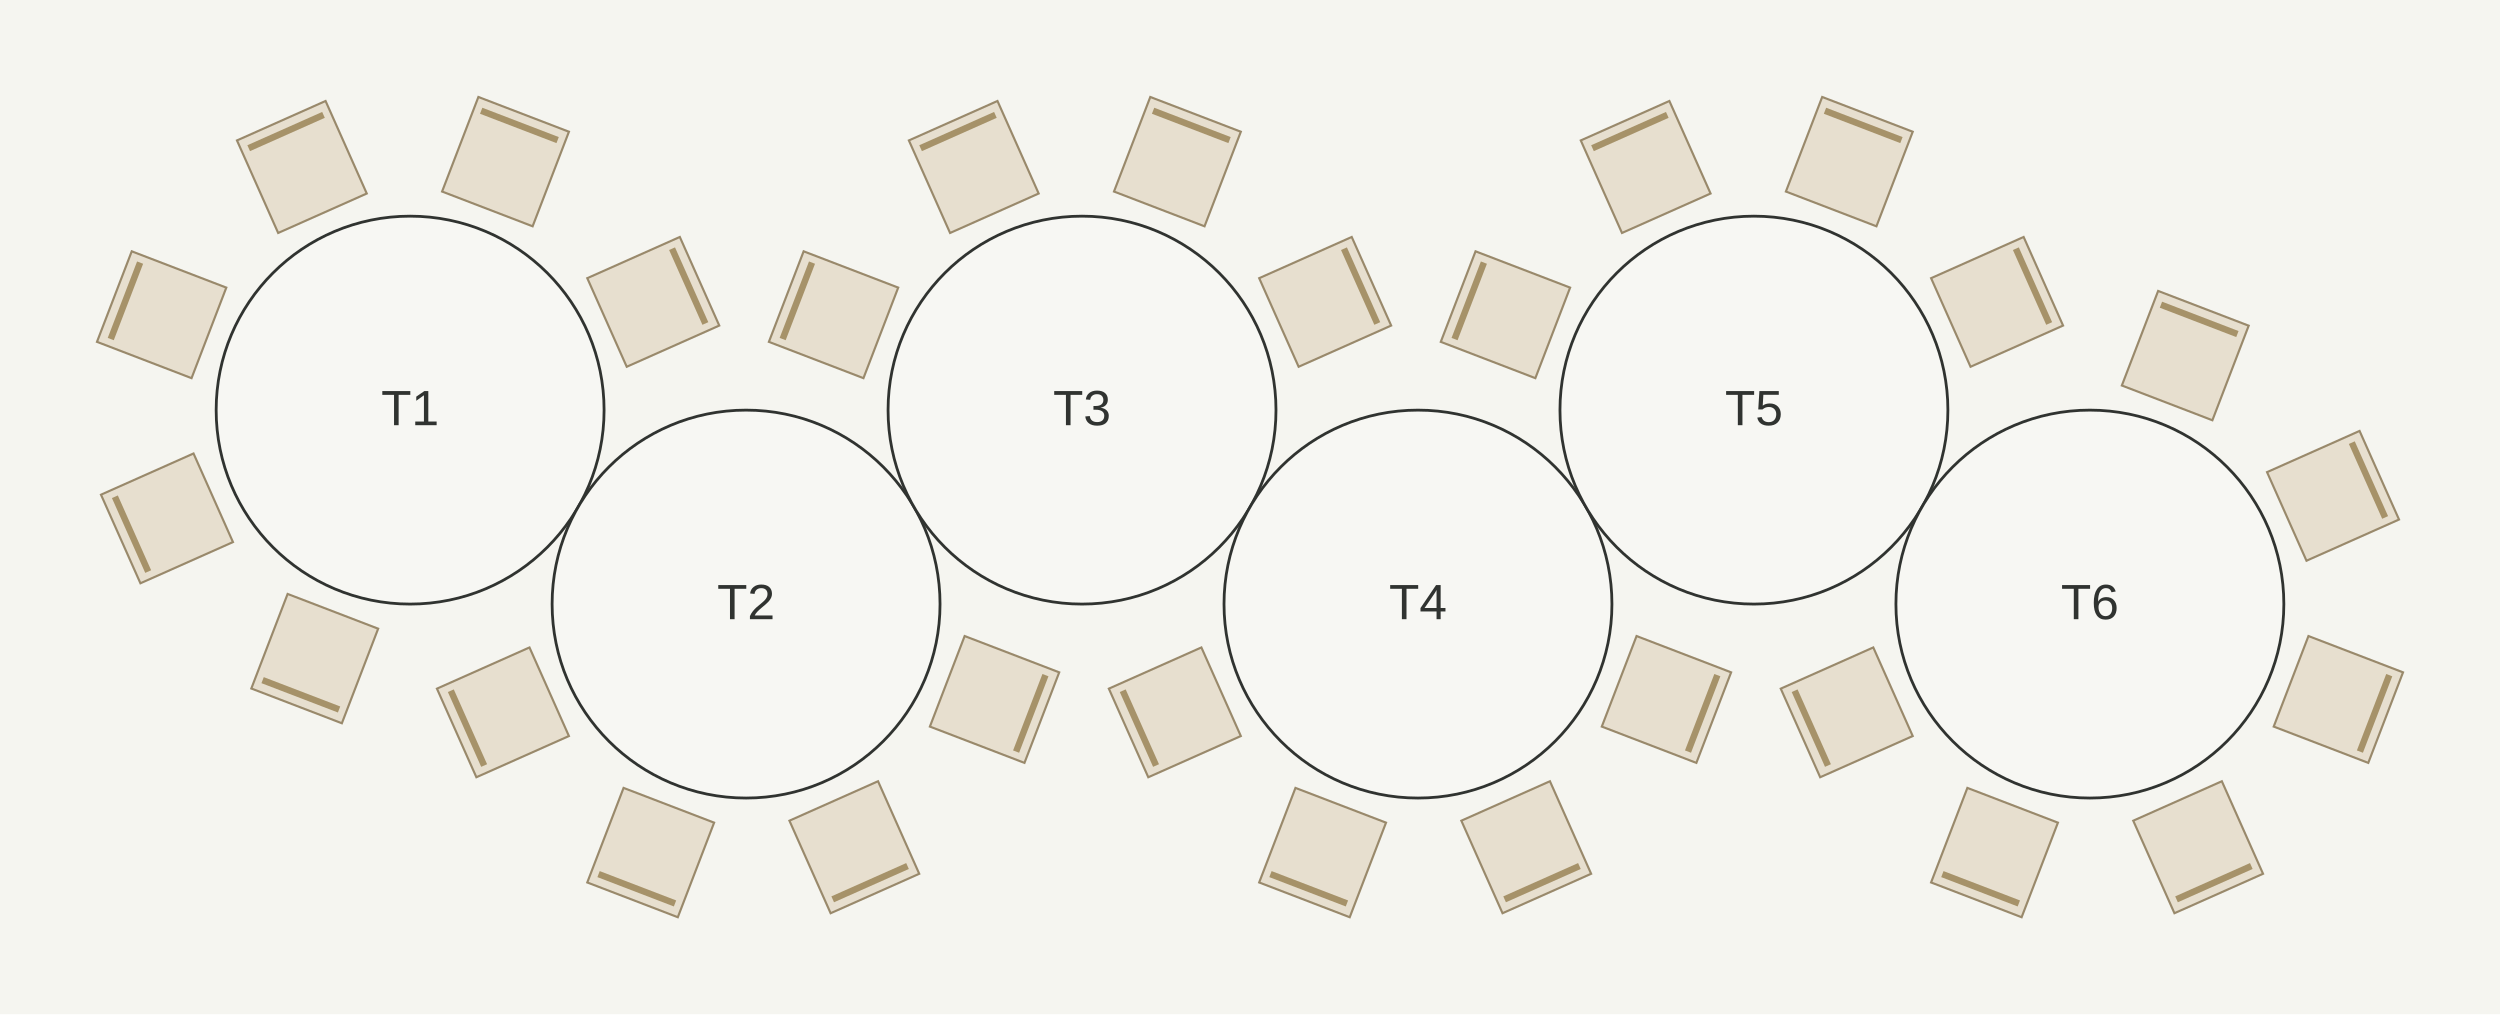
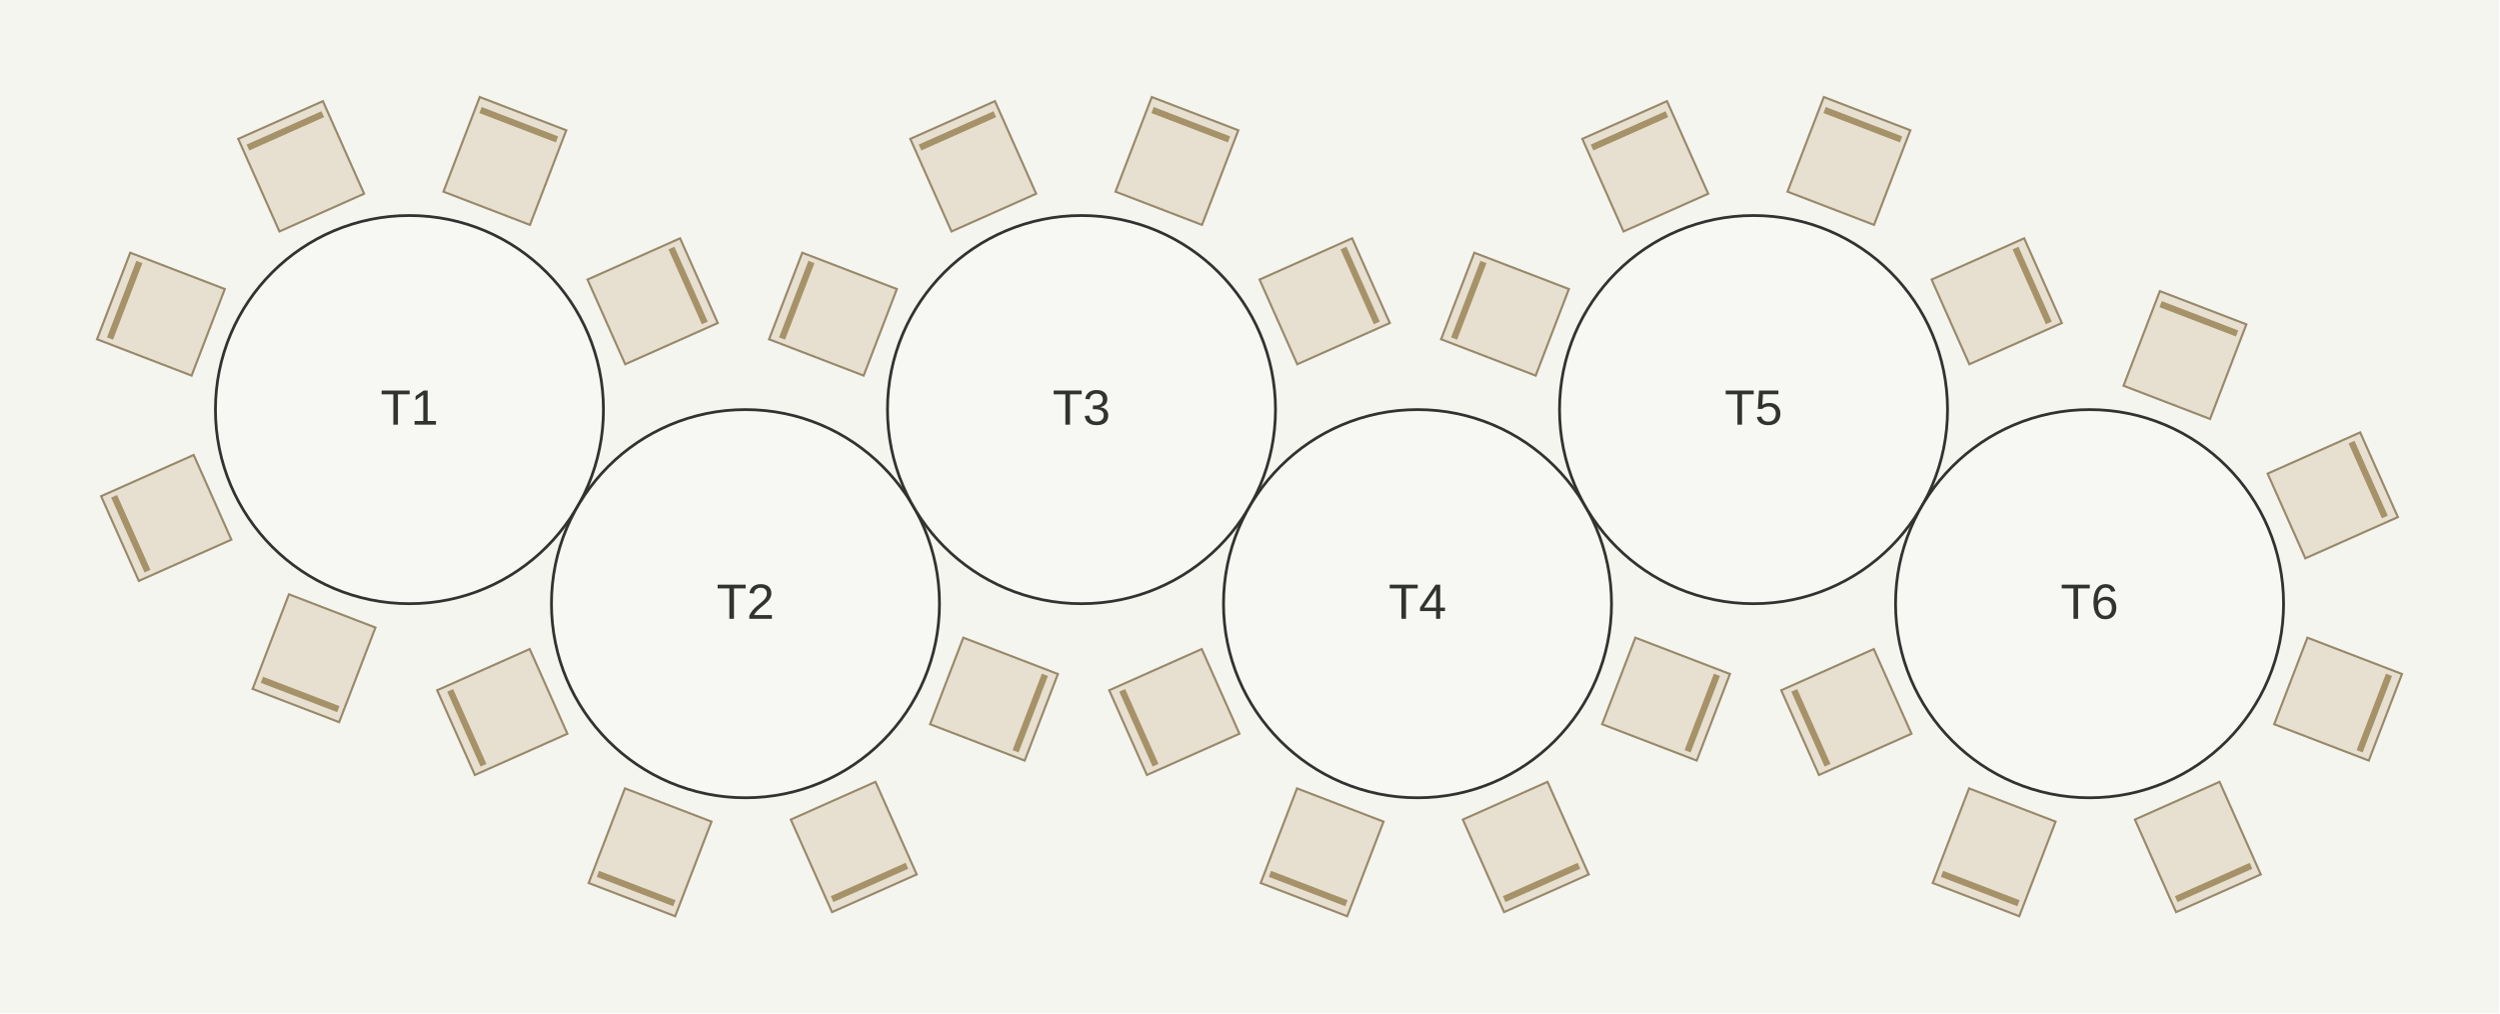
- <svg xmlns="http://www.w3.org/2000/svg" viewBox="-190.3 -190.3 1160.022 470.599" role="img" aria-label="Волна из шести столов: 6 столов, 28 мест">
-   <rect x="-190.3" y="-190.3" width="1160.022" height="470.599" fill="#f5f5f0" />
-   <polygon points="-14.831,101.421 -56.842,85.295 -73.686,129.173 -31.675,145.300" fill="#e7dfcf" stroke="#99896b" stroke-width="1" />
+ <svg xmlns="http://www.w3.org/2000/svg" viewBox="-189.941 -189.941 1159.305 469.882" role="img" aria-label="Волна из шести столов: 6 столов, 28 мест">
+   <rect x="-189.941" y="-189.941" width="1159.305" height="469.882" fill="#f5f5f0" />
+   <polygon points="-15.765,101.063 -55.909,85.653 -72.752,129.531 -32.608,144.941" fill="#e7dfcf" stroke="#99896b" stroke-width="1" />
  <path d="M-32.971,138.911L-68.447,125.293" stroke="#a69269" stroke-width="3" />
-   <polygon points="-82.203,61.228 -100.506,20.119 -143.443,39.236 -125.140,80.345" fill="#e7dfcf" stroke="#99896b" stroke-width="1" />
+   <polygon points="-82.610,60.315 -100.099,21.032 -143.036,40.149 -125.546,79.432" fill="#e7dfcf" stroke="#99896b" stroke-width="1" />
  <path d="M-121.539,74.911L-136.995,40.196" stroke="#a69269" stroke-width="3" />
-   <polygon points="-101.421,-14.831 -85.295,-56.842 -129.173,-73.686 -145.300,-31.675" fill="#e7dfcf" stroke="#99896b" stroke-width="1" />
+   <polygon points="-101.063,-15.765 -85.653,-55.909 -129.531,-72.752 -144.941,-32.608" fill="#e7dfcf" stroke="#99896b" stroke-width="1" />
  <path d="M-138.911,-32.971L-125.293,-68.447" stroke="#a69269" stroke-width="3" />
-   <polygon points="-61.228,-82.203 -20.119,-100.506 -39.236,-143.443 -80.345,-125.140" fill="#e7dfcf" stroke="#99896b" stroke-width="1" />
+   <polygon points="-60.315,-82.610 -21.032,-100.099 -40.149,-143.036 -79.432,-125.546" fill="#e7dfcf" stroke="#99896b" stroke-width="1" />
  <path d="M-74.911,-121.539L-40.196,-136.995" stroke="#a69269" stroke-width="3" />
-   <polygon points="14.831,-101.421 56.842,-85.295 73.686,-129.173 31.675,-145.300" fill="#e7dfcf" stroke="#99896b" stroke-width="1" />
+   <polygon points="15.765,-101.063 55.909,-85.653 72.752,-129.531 32.608,-144.941" fill="#e7dfcf" stroke="#99896b" stroke-width="1" />
  <path d="M32.971,-138.911L68.447,-125.293" stroke="#a69269" stroke-width="3" />
-   <polygon points="82.203,-61.228 100.506,-20.119 143.443,-39.236 125.140,-80.345" fill="#e7dfcf" stroke="#99896b" stroke-width="1" />
+   <polygon points="82.610,-60.315 100.099,-21.032 143.036,-40.149 125.546,-79.432" fill="#e7dfcf" stroke="#99896b" stroke-width="1" />
  <path d="M121.539,-74.911L136.995,-40.196" stroke="#a69269" stroke-width="3" />
-   <polygon points="257.306,104.831 241.179,146.842 285.058,163.686 301.184,121.675" fill="#e7dfcf" stroke="#99896b" stroke-width="1" />
+   <polygon points="256.948,105.765 241.538,145.909 285.416,162.752 300.826,122.608" fill="#e7dfcf" stroke="#99896b" stroke-width="1" />
  <path d="M294.795,122.971L281.177,158.447" stroke="#a69269" stroke-width="3" />
-   <polygon points="217.113,172.203 176.003,190.506 195.120,233.443 236.230,215.140" fill="#e7dfcf" stroke="#99896b" stroke-width="1" />
+   <polygon points="216.199,172.610 176.917,190.099 196.034,233.036 235.316,215.546" fill="#e7dfcf" stroke="#99896b" stroke-width="1" />
  <path d="M230.795,211.539L196.08,226.995" stroke="#a69269" stroke-width="3" />
-   <polygon points="141.053,191.421 99.042,175.295 82.199,219.173 124.210,235.300" fill="#e7dfcf" stroke="#99896b" stroke-width="1" />
+   <polygon points="140.120,191.063 99.976,175.653 83.133,219.531 123.276,234.941" fill="#e7dfcf" stroke="#99896b" stroke-width="1" />
  <path d="M122.914,228.911L87.437,215.293" stroke="#a69269" stroke-width="3" />
-   <polygon points="73.682,151.228 55.378,110.119 12.442,129.236 30.745,170.345" fill="#e7dfcf" stroke="#99896b" stroke-width="1" />
+   <polygon points="73.275,150.315 55.785,111.032 12.849,130.149 30.338,169.432" fill="#e7dfcf" stroke="#99896b" stroke-width="1" />
  <path d="M34.346,164.911L18.89,130.196" stroke="#a69269" stroke-width="3" />
-   <polygon points="210.348,-14.831 226.474,-56.842 182.596,-73.686 166.470,-31.675" fill="#e7dfcf" stroke="#99896b" stroke-width="1" />
+   <polygon points="210.706,-15.765 226.116,-55.909 182.238,-72.752 166.828,-32.608" fill="#e7dfcf" stroke="#99896b" stroke-width="1" />
  <path d="M172.859,-32.971L186.477,-68.447" stroke="#a69269" stroke-width="3" />
-   <polygon points="250.541,-82.203 291.650,-100.506 272.534,-143.443 231.424,-125.140" fill="#e7dfcf" stroke="#99896b" stroke-width="1" />
+   <polygon points="251.454,-82.610 290.737,-100.099 271.620,-143.036 232.338,-125.546" fill="#e7dfcf" stroke="#99896b" stroke-width="1" />
  <path d="M236.859,-121.539L271.573,-136.995" stroke="#a69269" stroke-width="3" />
-   <polygon points="326.600,-101.421 368.611,-85.295 385.455,-129.173 343.444,-145.300" fill="#e7dfcf" stroke="#99896b" stroke-width="1" />
+   <polygon points="327.534,-101.063 367.678,-85.653 384.521,-129.531 344.377,-144.941" fill="#e7dfcf" stroke="#99896b" stroke-width="1" />
  <path d="M344.74,-138.911L380.216,-125.293" stroke="#a69269" stroke-width="3" />
-   <polygon points="393.972,-61.228 412.275,-20.119 455.212,-39.236 436.909,-80.345" fill="#e7dfcf" stroke="#99896b" stroke-width="1" />
+   <polygon points="394.379,-60.315 411.869,-21.032 454.805,-40.149 437.315,-79.432" fill="#e7dfcf" stroke="#99896b" stroke-width="1" />
  <path d="M433.308,-74.911L448.764,-40.196" stroke="#a69269" stroke-width="3" />
-   <polygon points="569.075,104.831 552.948,146.842 596.827,163.686 612.953,121.675" fill="#e7dfcf" stroke="#99896b" stroke-width="1" />
+   <polygon points="568.717,105.765 553.307,145.909 597.185,162.752 612.595,122.608" fill="#e7dfcf" stroke="#99896b" stroke-width="1" />
  <path d="M606.564,122.971L592.946,158.447" stroke="#a69269" stroke-width="3" />
-   <polygon points="528.882,172.203 487.773,190.506 506.889,233.443 547.999,215.140" fill="#e7dfcf" stroke="#99896b" stroke-width="1" />
+   <polygon points="527.969,172.610 488.686,190.099 507.803,233.036 547.085,215.546" fill="#e7dfcf" stroke="#99896b" stroke-width="1" />
  <path d="M542.564,211.539L507.85,226.995" stroke="#a69269" stroke-width="3" />
-   <polygon points="452.822,191.421 410.811,175.295 393.968,219.173 435.979,235.300" fill="#e7dfcf" stroke="#99896b" stroke-width="1" />
+   <polygon points="451.889,191.063 411.745,175.653 394.902,219.531 435.046,234.941" fill="#e7dfcf" stroke="#99896b" stroke-width="1" />
  <path d="M434.683,228.911L399.207,215.293" stroke="#a69269" stroke-width="3" />
-   <polygon points="385.451,151.228 367.148,110.119 324.211,129.236 342.514,170.345" fill="#e7dfcf" stroke="#99896b" stroke-width="1" />
+   <polygon points="385.044,150.315 367.554,111.032 324.618,130.149 342.107,169.432" fill="#e7dfcf" stroke="#99896b" stroke-width="1" />
  <path d="M346.115,164.911L330.659,130.196" stroke="#a69269" stroke-width="3" />
-   <polygon points="522.117,-14.831 538.244,-56.842 494.365,-73.686 478.239,-31.675" fill="#e7dfcf" stroke="#99896b" stroke-width="1" />
+   <polygon points="522.475,-15.765 537.885,-55.909 494.007,-72.752 478.597,-32.608" fill="#e7dfcf" stroke="#99896b" stroke-width="1" />
  <path d="M484.628,-32.971L498.246,-68.447" stroke="#a69269" stroke-width="3" />
-   <polygon points="562.310,-82.203 603.419,-100.506 584.303,-143.443 543.193,-125.140" fill="#e7dfcf" stroke="#99896b" stroke-width="1" />
+   <polygon points="563.223,-82.610 602.506,-100.099 583.389,-143.036 544.107,-125.546" fill="#e7dfcf" stroke="#99896b" stroke-width="1" />
  <path d="M548.628,-121.539L583.342,-136.995" stroke="#a69269" stroke-width="3" />
-   <polygon points="638.370,-101.421 680.381,-85.295 697.224,-129.173 655.213,-145.300" fill="#e7dfcf" stroke="#99896b" stroke-width="1" />
+   <polygon points="639.303,-101.063 679.447,-85.653 696.290,-129.531 656.146,-144.941" fill="#e7dfcf" stroke="#99896b" stroke-width="1" />
  <path d="M656.509,-138.911L691.985,-125.293" stroke="#a69269" stroke-width="3" />
-   <polygon points="705.741,-61.228 724.044,-20.119 766.981,-39.236 748.678,-80.345" fill="#e7dfcf" stroke="#99896b" stroke-width="1" />
+   <polygon points="706.148,-60.315 723.638,-21.032 766.574,-40.149 749.085,-79.432" fill="#e7dfcf" stroke="#99896b" stroke-width="1" />
  <path d="M745.077,-74.911L760.533,-40.196" stroke="#a69269" stroke-width="3" />
-   <polygon points="880.844,104.831 864.718,146.842 908.596,163.686 924.722,121.675" fill="#e7dfcf" stroke="#99896b" stroke-width="1" />
+   <polygon points="880.486,105.765 865.076,145.909 908.954,162.752 924.364,122.608" fill="#e7dfcf" stroke="#99896b" stroke-width="1" />
  <path d="M918.333,122.971L904.716,158.447" stroke="#a69269" stroke-width="3" />
-   <polygon points="840.651,172.203 799.542,190.506 818.658,233.443 859.768,215.140" fill="#e7dfcf" stroke="#99896b" stroke-width="1" />
+   <polygon points="839.738,172.610 800.455,190.099 819.572,233.036 858.854,215.546" fill="#e7dfcf" stroke="#99896b" stroke-width="1" />
  <path d="M854.333,211.539L819.619,226.995" stroke="#a69269" stroke-width="3" />
-   <polygon points="764.592,191.421 722.581,175.295 705.737,219.173 747.748,235.300" fill="#e7dfcf" stroke="#99896b" stroke-width="1" />
+   <polygon points="763.658,191.063 723.514,175.653 706.671,219.531 746.815,234.941" fill="#e7dfcf" stroke="#99896b" stroke-width="1" />
  <path d="M746.452,228.911L710.976,215.293" stroke="#a69269" stroke-width="3" />
-   <polygon points="697.220,151.228 678.917,110.119 635.980,129.236 654.283,170.345" fill="#e7dfcf" stroke="#99896b" stroke-width="1" />
+   <polygon points="696.813,150.315 679.323,111.032 636.387,130.149 653.877,169.432" fill="#e7dfcf" stroke="#99896b" stroke-width="1" />
  <path d="M657.884,164.911L642.428,130.196" stroke="#a69269" stroke-width="3" />
-   <polygon points="794.254,-11.421 836.265,4.705 853.109,-39.173 811.097,-55.300" fill="#e7dfcf" stroke="#99896b" stroke-width="1" />
+   <polygon points="795.188,-11.063 835.332,4.347 852.175,-39.531 812.031,-54.941" fill="#e7dfcf" stroke="#99896b" stroke-width="1" />
  <path d="M812.394,-48.911L847.87,-35.293" stroke="#a69269" stroke-width="3" />
-   <polygon points="861.626,28.772 879.929,69.881 922.866,50.764 904.562,9.655" fill="#e7dfcf" stroke="#99896b" stroke-width="1" />
+   <polygon points="862.033,29.685 879.522,68.968 922.459,49.851 904.969,10.568" fill="#e7dfcf" stroke="#99896b" stroke-width="1" />
  <path d="M900.962,15.089L916.418,49.804" stroke="#a69269" stroke-width="3" />
  <circle cx="0.0" cy="0.0" r="90" fill="#f7f7f3" stroke="#303330" stroke-width="1.3" />
  <text x="0.0" y="7.0" text-anchor="middle" font-family="Arial,sans-serif" font-size="23" fill="#303330">Т1</text>
  <circle cx="155.885" cy="90" r="90" fill="#f7f7f3" stroke="#303330" stroke-width="1.3" />
  <text x="155.885" y="97" text-anchor="middle" font-family="Arial,sans-serif" font-size="23" fill="#303330">Т2</text>
  <circle cx="311.769" cy="0.0" r="90" fill="#f7f7f3" stroke="#303330" stroke-width="1.3" />
  <text x="311.769" y="7.0" text-anchor="middle" font-family="Arial,sans-serif" font-size="23" fill="#303330">Т3</text>
  <circle cx="467.654" cy="90" r="90" fill="#f7f7f3" stroke="#303330" stroke-width="1.3" />
  <text x="467.654" y="97" text-anchor="middle" font-family="Arial,sans-serif" font-size="23" fill="#303330">Т4</text>
  <circle cx="623.538" cy="0.0" r="90" fill="#f7f7f3" stroke="#303330" stroke-width="1.3" />
  <text x="623.538" y="7.0" text-anchor="middle" font-family="Arial,sans-serif" font-size="23" fill="#303330">Т5</text>
  <circle cx="779.423" cy="90" r="90" fill="#f7f7f3" stroke="#303330" stroke-width="1.3" />
  <text x="779.423" y="97" text-anchor="middle" font-family="Arial,sans-serif" font-size="23" fill="#303330">Т6</text>
</svg>
